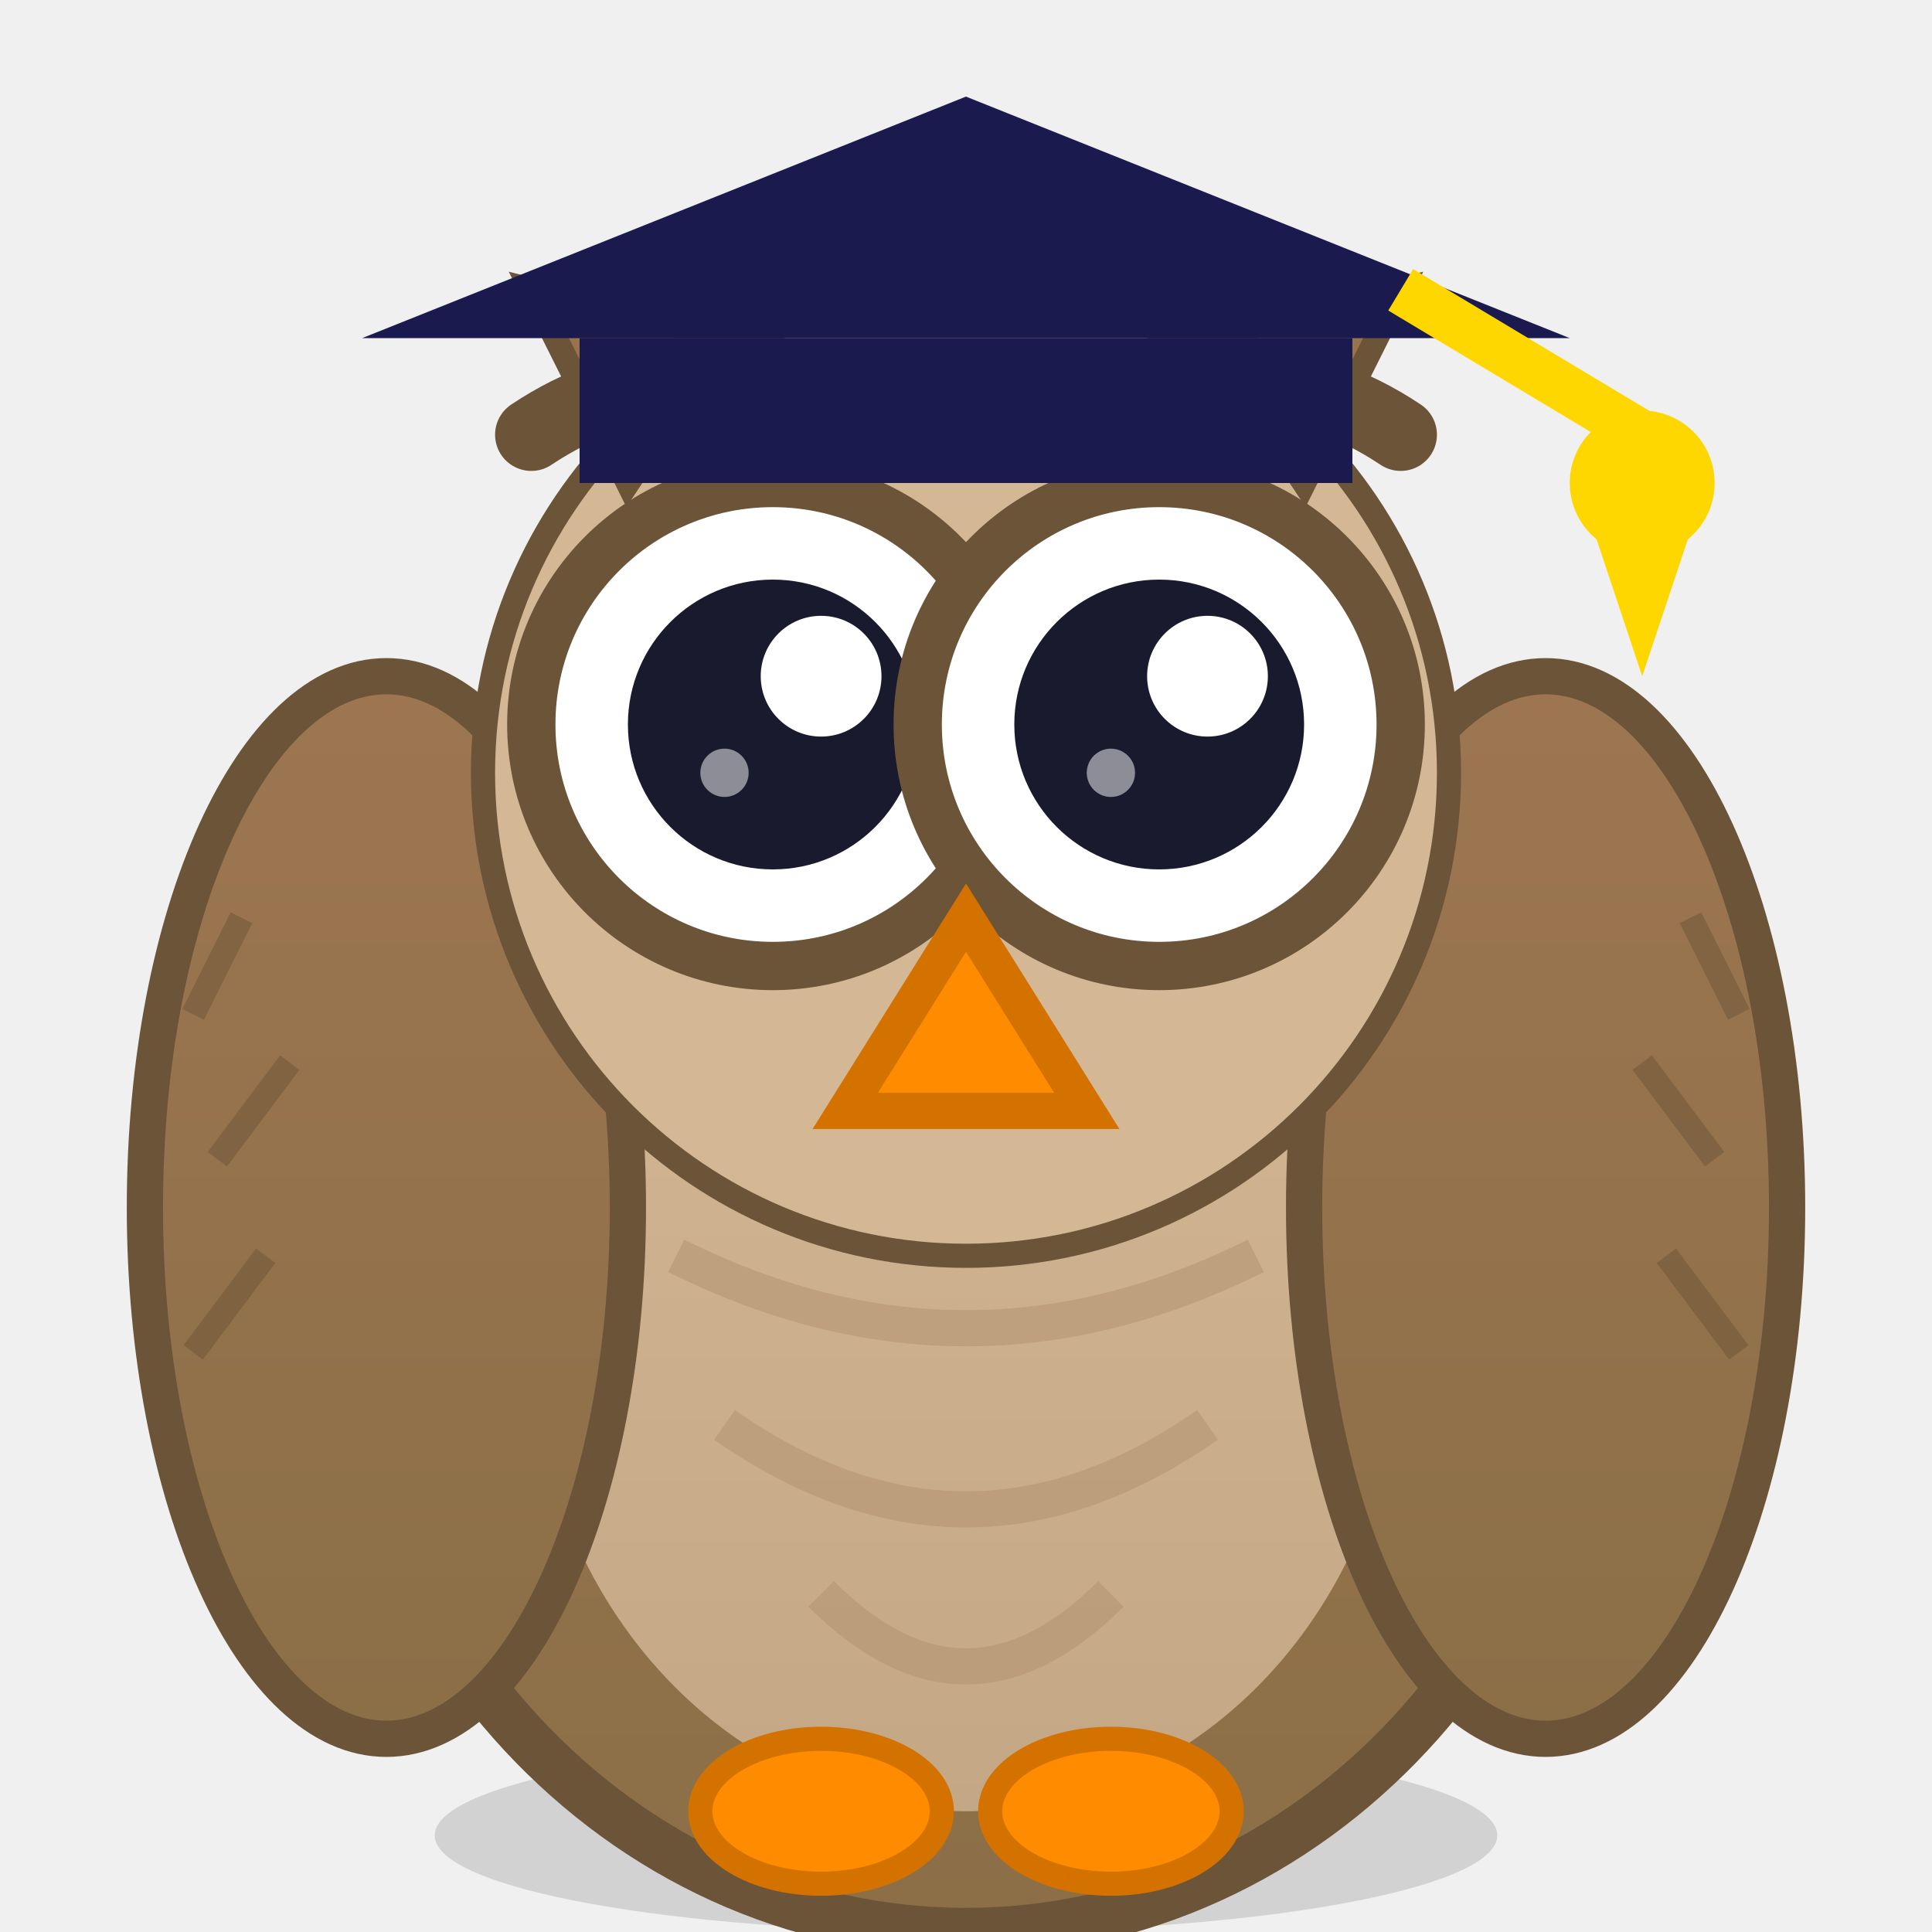
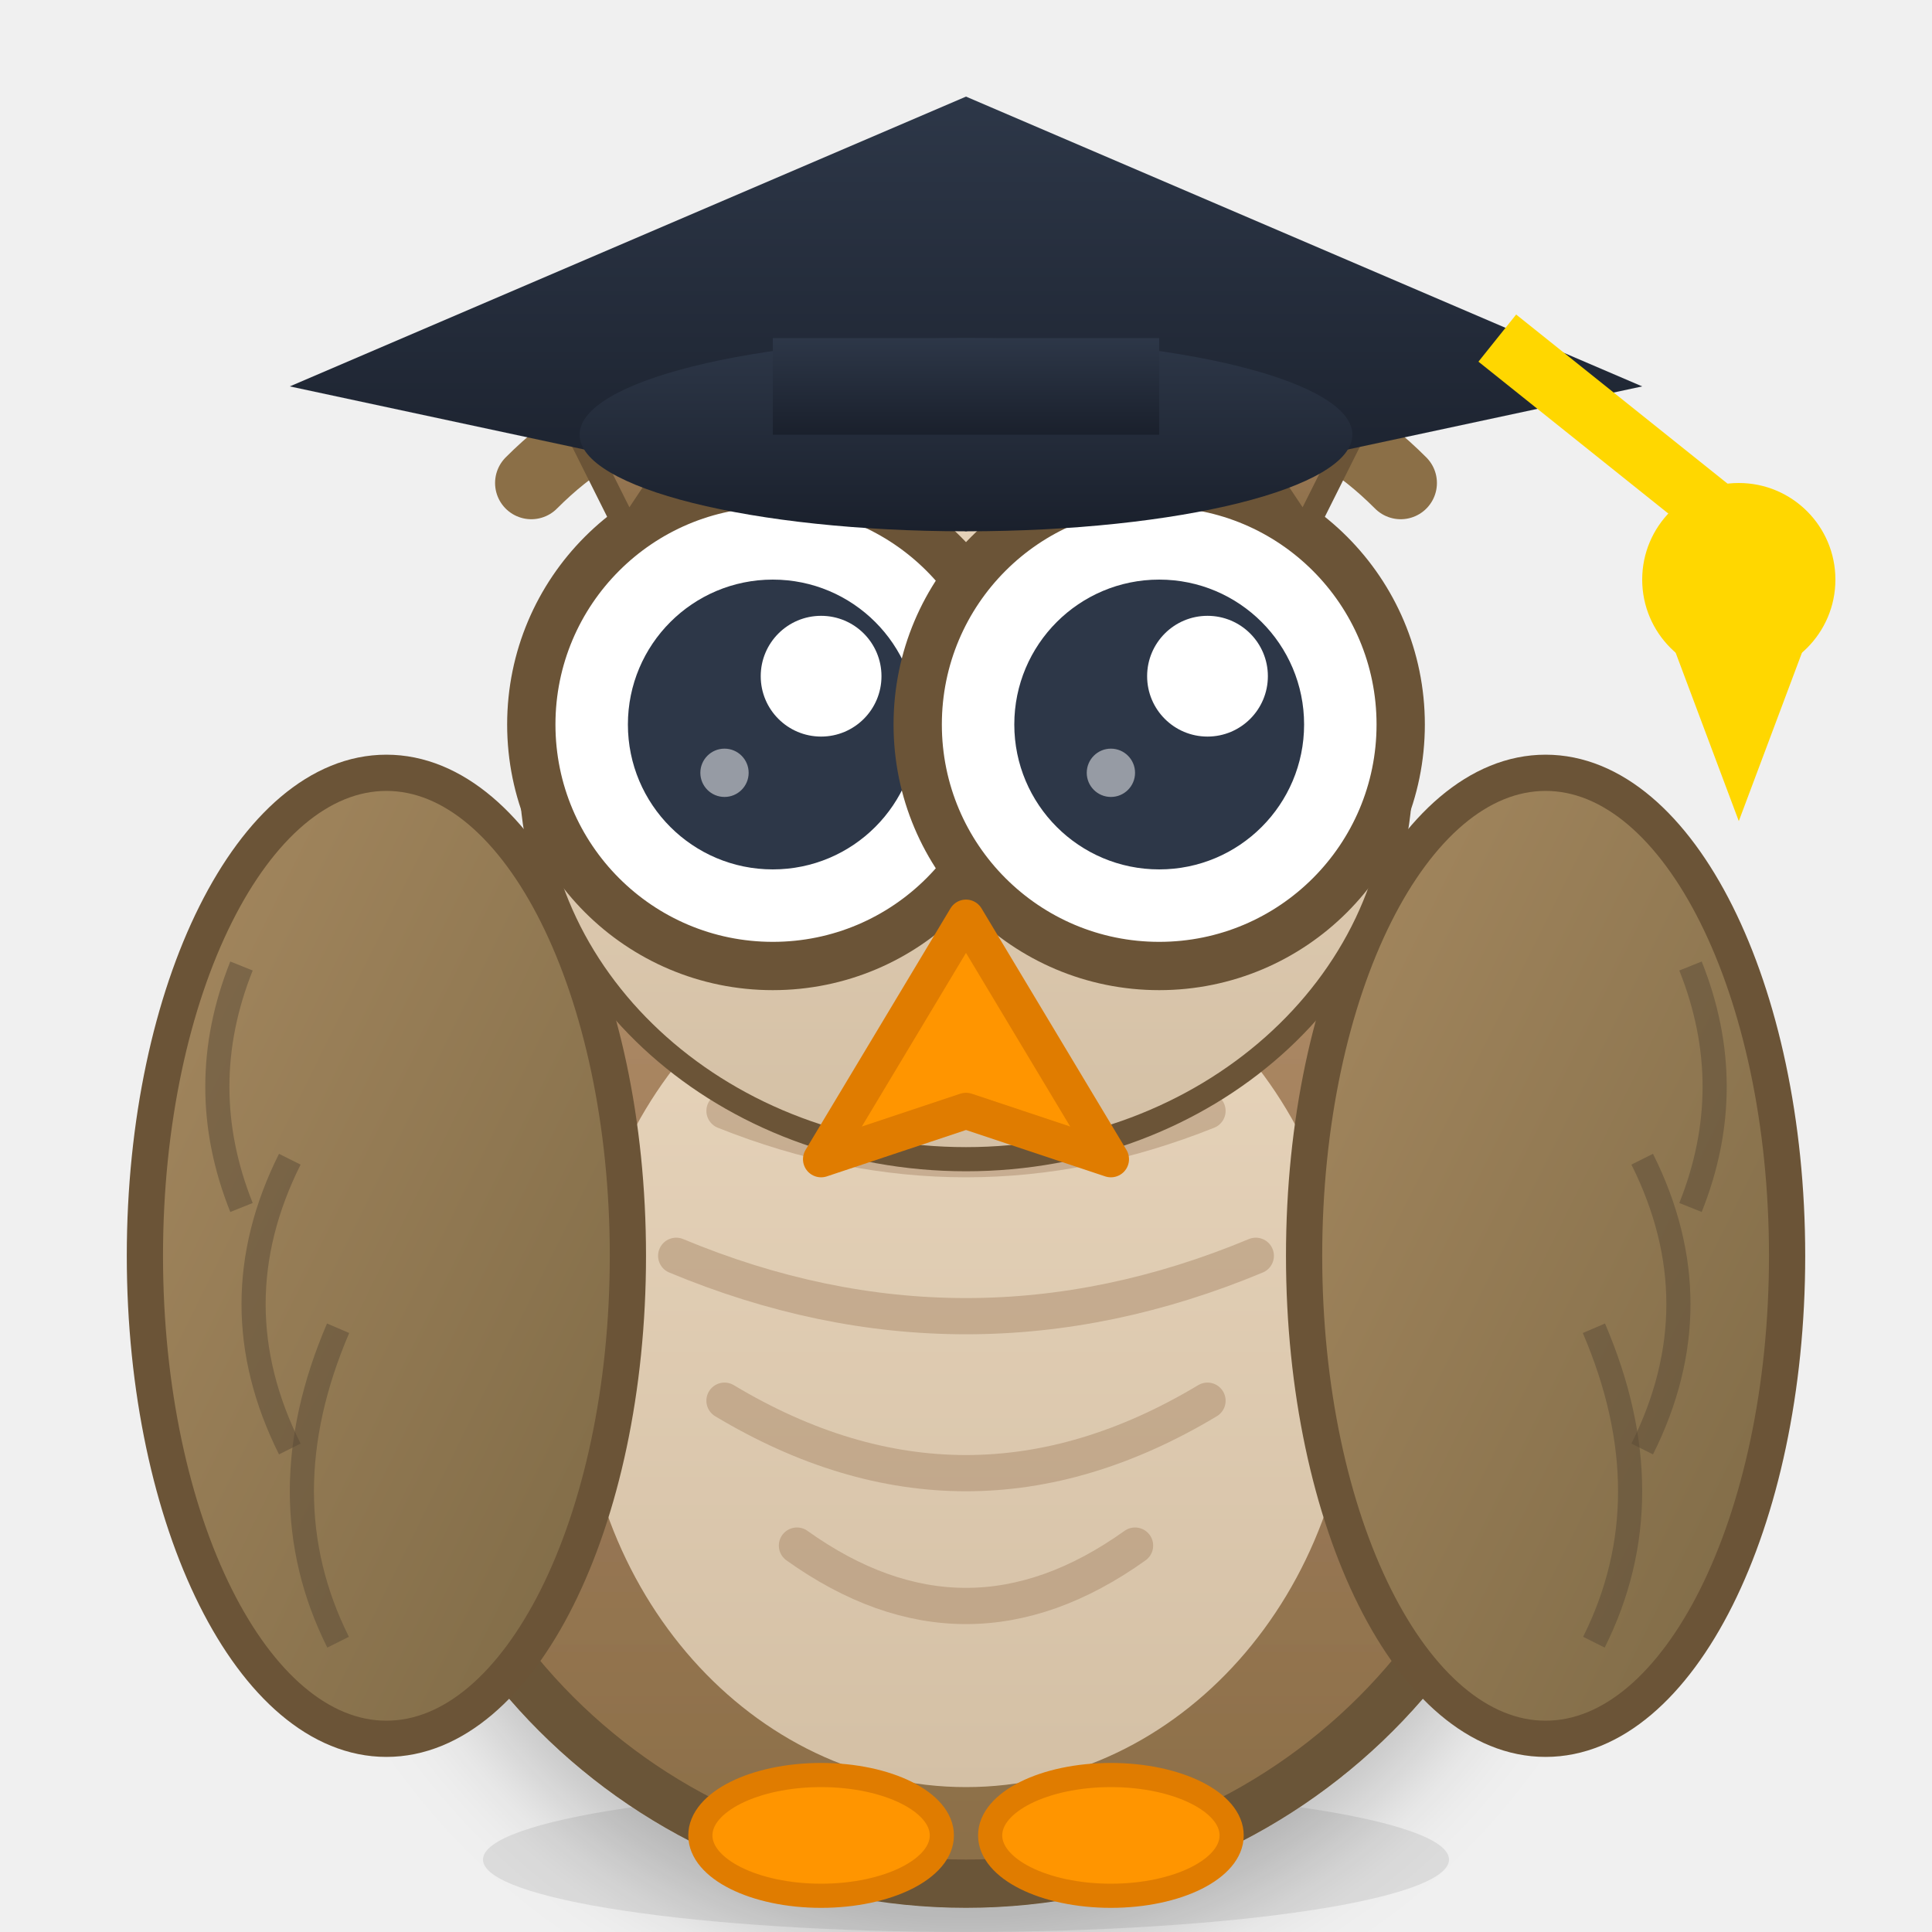
<svg xmlns="http://www.w3.org/2000/svg" viewBox="0 0 80 80">
  <defs>
-     <linearGradient id="owl-body-gradient" x1="0%" y1="0%" x2="0%" y2="100%">
-       <stop offset="0%" style="stop-color:#9d7651;stop-opacity:1" />
-       <stop offset="100%" style="stop-color:#8b6f47;stop-opacity:1" />
+     <linearGradient id="owl-body" x1="0%" y1="0%" x2="0%" y2="100%">
+       <stop offset="0%" style="stop-color:#b8956c" />
+       <stop offset="50%" style="stop-color:#9d7a5a" />
+       <stop offset="100%" style="stop-color:#8b6f47" />
    </linearGradient>
-     <linearGradient id="owl-belly-gradient" x1="0%" y1="0%" x2="0%" y2="100%">
-       <stop offset="0%" style="stop-color:#d4b896;stop-opacity:1" />
-       <stop offset="100%" style="stop-color:#c4a886;stop-opacity:1" />
+     <linearGradient id="owl-belly" x1="0%" y1="0%" x2="0%" y2="100%">
+       <stop offset="0%" style="stop-color:#e8d5bc" />
+       <stop offset="100%" style="stop-color:#d4c0a5" />
    </linearGradient>
+     <linearGradient id="owl-wing" x1="0%" y1="0%" x2="100%" y2="100%">
+       <stop offset="0%" style="stop-color:#a68960" />
+       <stop offset="100%" style="stop-color:#7d6945" />
+     </linearGradient>
+     <linearGradient id="cap-gradient" x1="0%" y1="0%" x2="0%" y2="100%">
+       <stop offset="0%" style="stop-color:#2d3748" />
+       <stop offset="100%" style="stop-color:#1a202c" />
+     </linearGradient>
+     <filter id="owl-shadow" x="-20%" y="-20%" width="140%" height="140%">
+       <feDropShadow dx="0" dy="2" stdDeviation="2" flood-opacity="0.2" />
+     </filter>
  </defs>
-   <ellipse cx="40" cy="76" rx="22" ry="4" fill="#00000020" />
-   <g id="body">
-     <ellipse cx="40" cy="52" rx="26" ry="28" fill="url(#owl-body-gradient)" stroke="#6b5437" stroke-width="2" />
-     <ellipse cx="40" cy="55" rx="18" ry="20" fill="url(#owl-belly-gradient)" />
-     <path d="M 30,45 Q 40,50 50,45" fill="none" stroke="#b09070" stroke-width="1.5" opacity="0.5" />
-     <path d="M 28,52 Q 40,58 52,52" fill="none" stroke="#b09070" stroke-width="1.5" opacity="0.5" />
-     <path d="M 30,59 Q 40,66 50,59" fill="none" stroke="#b09070" stroke-width="1.5" opacity="0.5" />
-     <path d="M 34,66 Q 40,72 46,66" fill="none" stroke="#b09070" stroke-width="1.5" opacity="0.5" />
+   <ellipse cx="40" cy="77" rx="20" ry="3" fill="#00000015" />
+   <g id="body" filter="url(#owl-shadow)">
+     <ellipse cx="40" cy="54" rx="24" ry="24" fill="url(#owl-body)" stroke="#6b5437" stroke-width="2" />
+     <ellipse cx="40" cy="56" rx="16" ry="18" fill="url(#owl-belly)" />
+     <g opacity="0.4">
+       <path d="M 30,46 Q 40,50 50,46" fill="none" stroke="#9d7a5a" stroke-width="1.5" stroke-linecap="round" />
+       <path d="M 28,52 Q 40,57 52,52" fill="none" stroke="#9d7a5a" stroke-width="1.5" stroke-linecap="round" />
+       <path d="M 30,58 Q 40,64 50,58" fill="none" stroke="#9d7a5a" stroke-width="1.5" stroke-linecap="round" />
+       <path d="M 33,64 Q 40,69 47,64" fill="none" stroke="#9d7a5a" stroke-width="1.5" stroke-linecap="round" />
+     </g>
  </g>
  <g id="arms">
-     <g id="arm-left" transform-origin="18 50">
-       <ellipse cx="16" cy="50" rx="10" ry="22" fill="url(#owl-body-gradient)" stroke="#6b5437" stroke-width="1.5" />
-       <path d="M 10,38 L 8,42 M 12,44 L 9,48 M 11,52 L 8,56" stroke="#6b5437" stroke-width="1" opacity="0.5" />
+     <g id="arm-left" transform-origin="18 52">
+       <ellipse cx="16" cy="52" rx="10" ry="20" fill="url(#owl-wing)" stroke="#6b5437" stroke-width="1.5" />
+       <path d="M 10,40 Q 8,45 10,50" stroke="#5a4a35" stroke-width="1" opacity="0.5" fill="none" />
+       <path d="M 12,48 Q 9,54 12,60" stroke="#5a4a35" stroke-width="1" opacity="0.5" fill="none" />
+       <path d="M 14,55 Q 11,62 14,68" stroke="#5a4a35" stroke-width="1" opacity="0.5" fill="none" />
    </g>
-     <g id="arm-right" transform-origin="62 50">
-       <ellipse cx="64" cy="50" rx="10" ry="22" fill="url(#owl-body-gradient)" stroke="#6b5437" stroke-width="1.5" />
-       <path d="M 70,38 L 72,42 M 68,44 L 71,48 M 69,52 L 72,56" stroke="#6b5437" stroke-width="1" opacity="0.5" />
+     <g id="arm-right" transform-origin="62 52">
+       <ellipse cx="64" cy="52" rx="10" ry="20" fill="url(#owl-wing)" stroke="#6b5437" stroke-width="1.5" />
+       <path d="M 70,40 Q 72,45 70,50" stroke="#5a4a35" stroke-width="1" opacity="0.5" fill="none" />
+       <path d="M 68,48 Q 71,54 68,60" stroke="#5a4a35" stroke-width="1" opacity="0.5" fill="none" />
+       <path d="M 66,55 Q 69,62 66,68" stroke="#5a4a35" stroke-width="1" opacity="0.5" fill="none" />
    </g>
  </g>
-   <circle cx="40" cy="32" r="20" fill="#d4b896" stroke="#6b5437" stroke-width="1" />
+   <ellipse cx="40" cy="32" rx="18" ry="16" fill="url(#owl-belly)" stroke="#6b5437" stroke-width="1" />
  <g id="eyes">
    <g id="eye-left" transform-origin="32 30">
      <circle cx="32" cy="30" r="10" fill="#ffffff" stroke="#6b5437" stroke-width="2" />
-       <circle cx="32" cy="30" r="6" fill="#1a1a2e" />
+       <circle cx="32" cy="30" r="6" fill="#2d3748" />
      <circle cx="34" cy="28" r="2.5" fill="#ffffff" />
      <circle cx="30" cy="32" r="1" fill="#ffffff" opacity="0.5" />
    </g>
    <g id="eye-right" transform-origin="48 30">
      <circle cx="48" cy="30" r="10" fill="#ffffff" stroke="#6b5437" stroke-width="2" />
-       <circle cx="48" cy="30" r="6" fill="#1a1a2e" />
+       <circle cx="48" cy="30" r="6" fill="#2d3748" />
      <circle cx="50" cy="28" r="2.5" fill="#ffffff" />
      <circle cx="46" cy="32" r="1" fill="#ffffff" opacity="0.5" />
    </g>
  </g>
  <g id="eyebrows">
-     <path d="M 22,18 Q 28,14 34,18" fill="none" stroke="#6b5437" stroke-width="3" stroke-linecap="round" />
-     <path d="M 46,18 Q 52,14 58,18" fill="none" stroke="#6b5437" stroke-width="3" stroke-linecap="round" />
+     <path d="M 22,20 Q 27,15 32,18" fill="none" stroke="#8b6f47" stroke-width="3" stroke-linecap="round" />
+     <path d="M 48,18 Q 53,15 58,20" fill="none" stroke="#8b6f47" stroke-width="3" stroke-linecap="round" />
  </g>
  <g id="beak">
-     <path d="M 40,38 L 35,46 L 45,46 Z" fill="#ff8c00" stroke="#d47200" stroke-width="1.5" />
+     <path d="M 40,38 L 34,48 L 40,46 L 46,48 Z" fill="#ff9500" stroke="#e07c00" stroke-width="1.5" stroke-linejoin="round" />
  </g>
-   <path d="M 22,12 L 26,20 L 30,14 Z" fill="url(#owl-body-gradient)" stroke="#6b5437" stroke-width="1" />
-   <path d="M 58,12 L 54,20 L 50,14 Z" fill="url(#owl-body-gradient)" stroke="#6b5437" stroke-width="1" />
+   <path d="M 22,14 L 26,22 L 30,16 Z" fill="url(#owl-body)" stroke="#6b5437" stroke-width="1" />
+   <path d="M 58,14 L 54,22 L 50,16 Z" fill="url(#owl-body)" stroke="#6b5437" stroke-width="1" />
  <g id="cap">
-     <polygon points="40,4 15,14 65,14" fill="#1a1a4e" />
-     <rect x="24" y="14" width="32" height="6" fill="#1a1a4e" />
-     <line x1="58" y1="12" x2="68" y2="18" stroke="#ffd700" stroke-width="2" />
-     <circle cx="68" cy="20" r="3" fill="#ffd700" />
-     <path d="M 66,22 L 68,28 L 70,22" fill="#ffd700" />
+     <polygon points="40,4 12,16 40,22 68,16" fill="url(#cap-gradient)" />
+     <ellipse cx="40" cy="18" rx="16" ry="4" fill="url(#cap-gradient)" />
+     <rect x="32" y="14" width="16" height="4" fill="url(#cap-gradient)" />
+     <line x1="62" y1="14" x2="72" y2="22" stroke="#ffd700" stroke-width="2.5" />
+     <circle cx="72" cy="24" r="4" fill="#ffd700" />
+     <path d="M 69,26 L 72,34 L 75,26" fill="#ffd700" />
  </g>
  <g id="feet">
-     <ellipse cx="34" cy="75" rx="5" ry="3" fill="#ff8c00" stroke="#d47200" stroke-width="1" />
-     <ellipse cx="46" cy="75" rx="5" ry="3" fill="#ff8c00" stroke="#d47200" stroke-width="1" />
+     <ellipse cx="34" cy="76" rx="5" ry="2.5" fill="#ff9500" stroke="#e07c00" stroke-width="1" />
+     <ellipse cx="46" cy="76" rx="5" ry="2.5" fill="#ff9500" stroke="#e07c00" stroke-width="1" />
  </g>
</svg>
